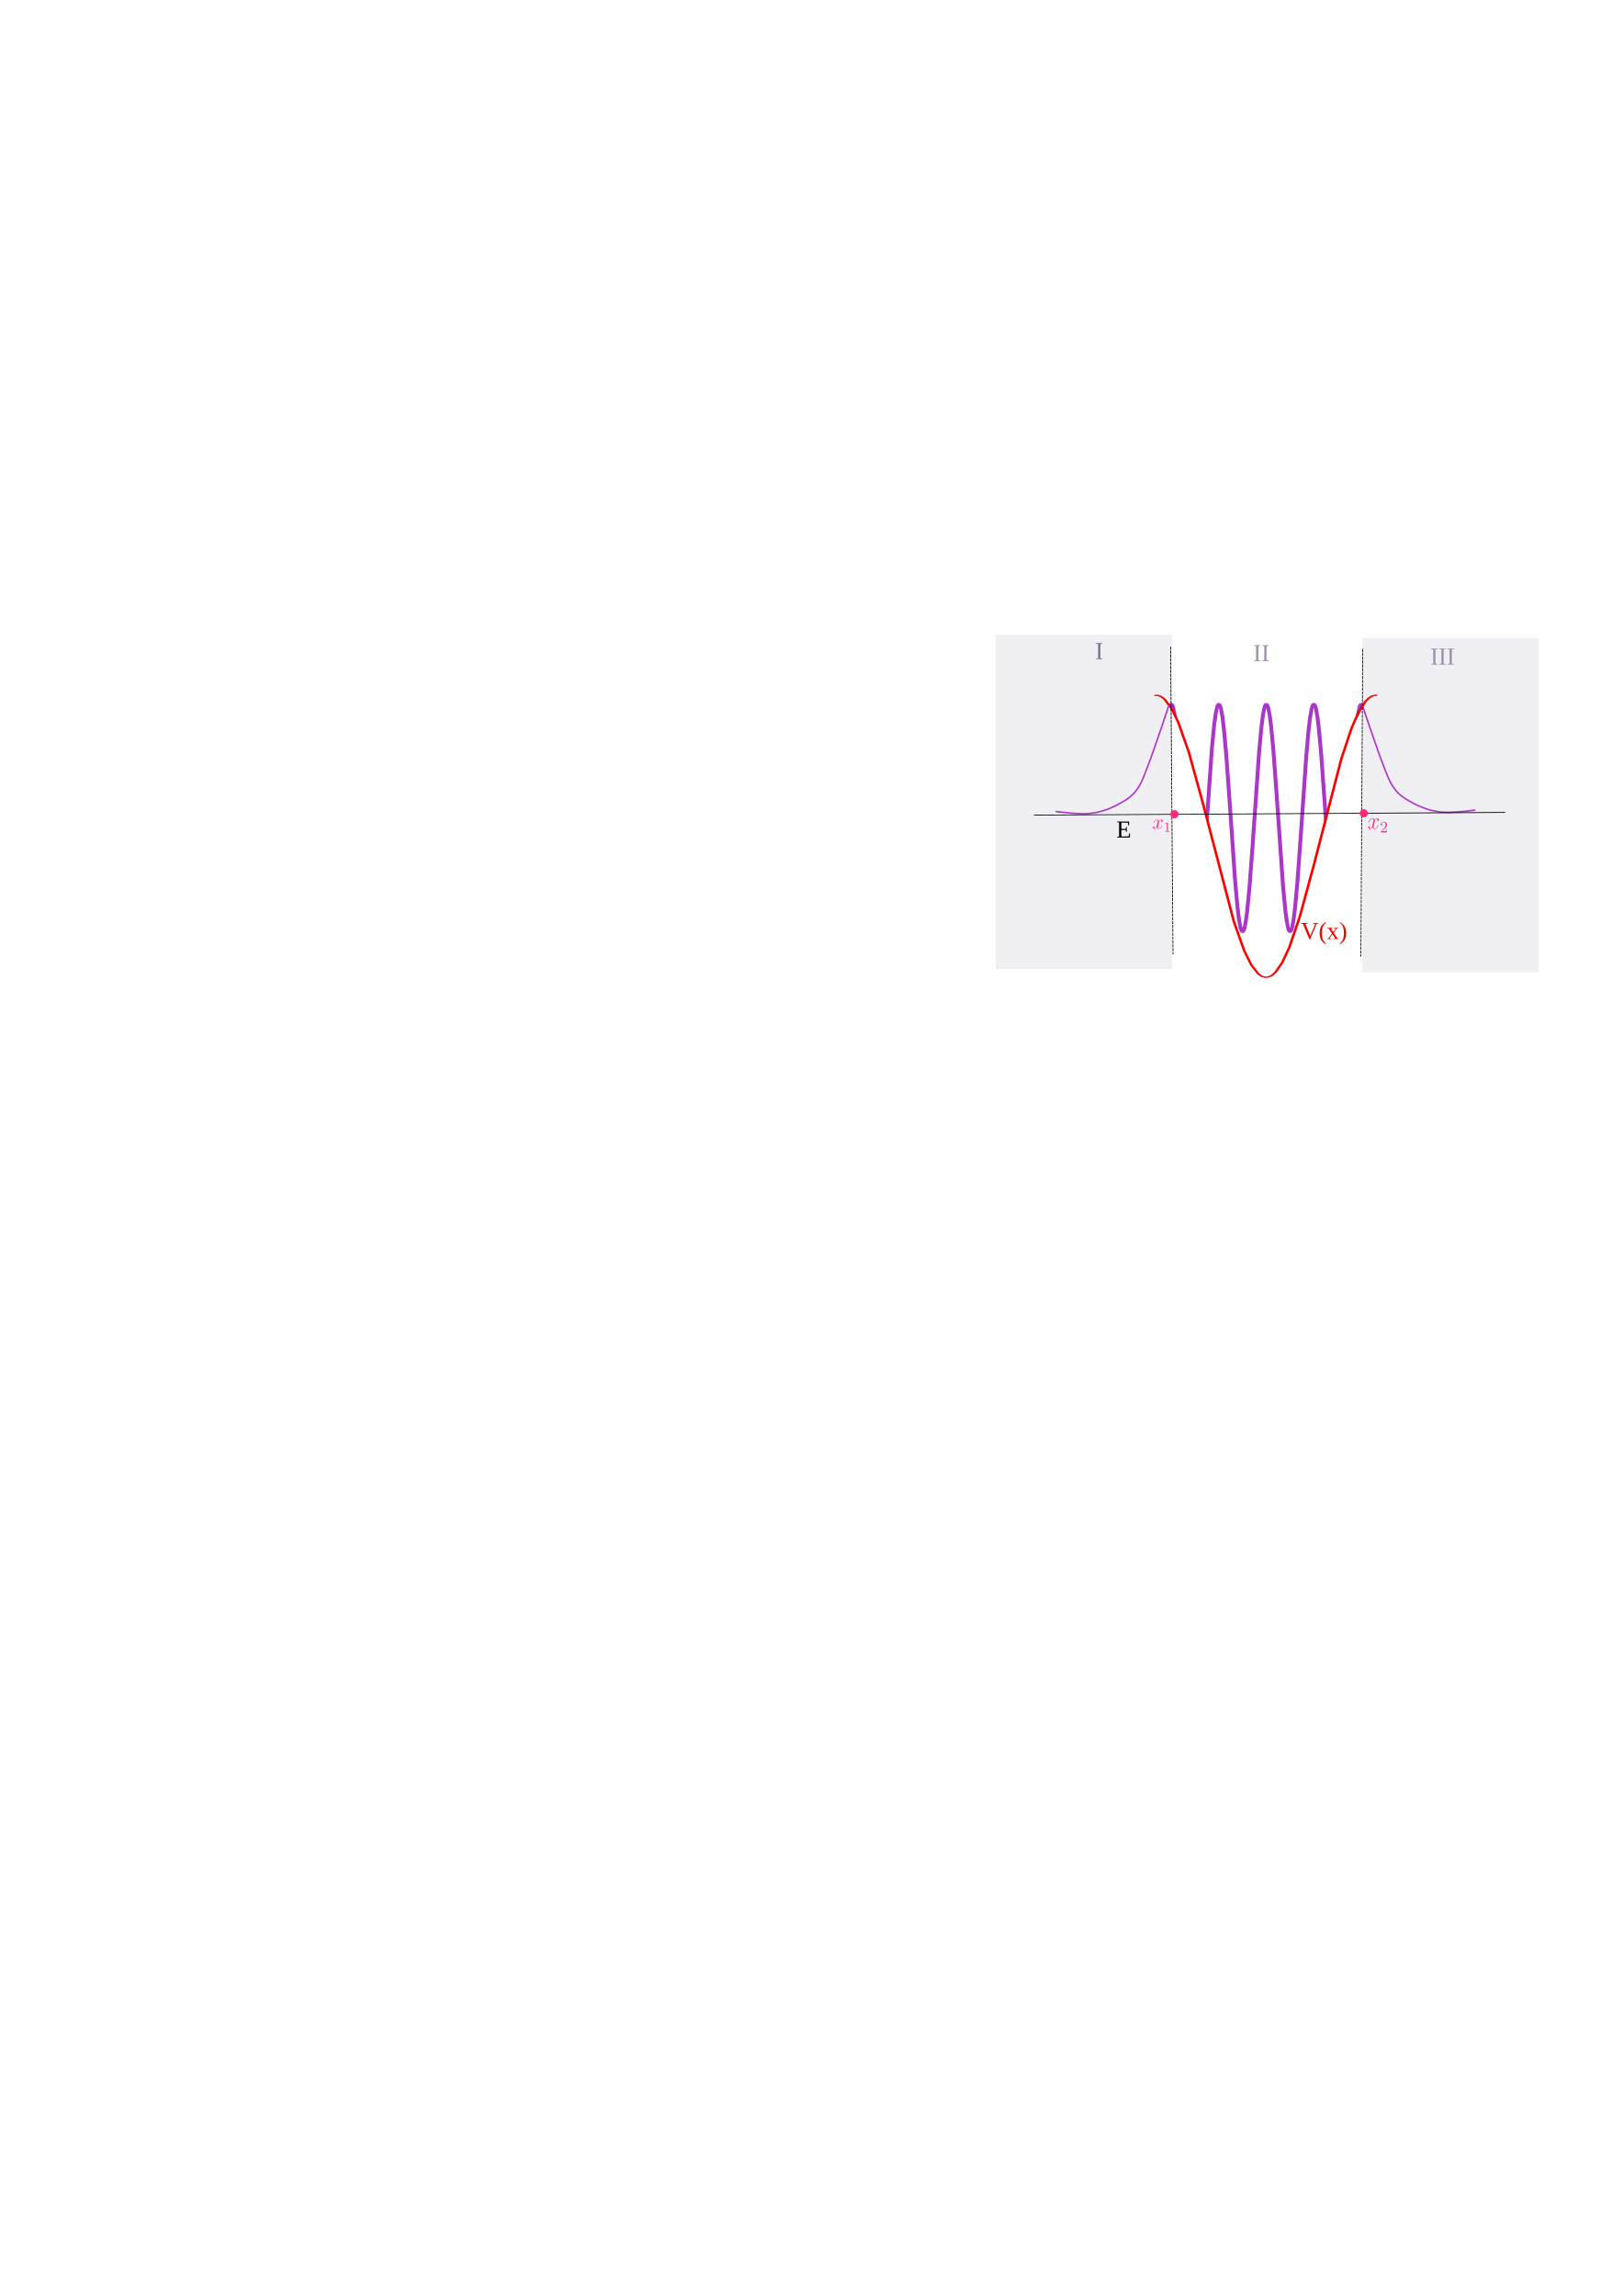
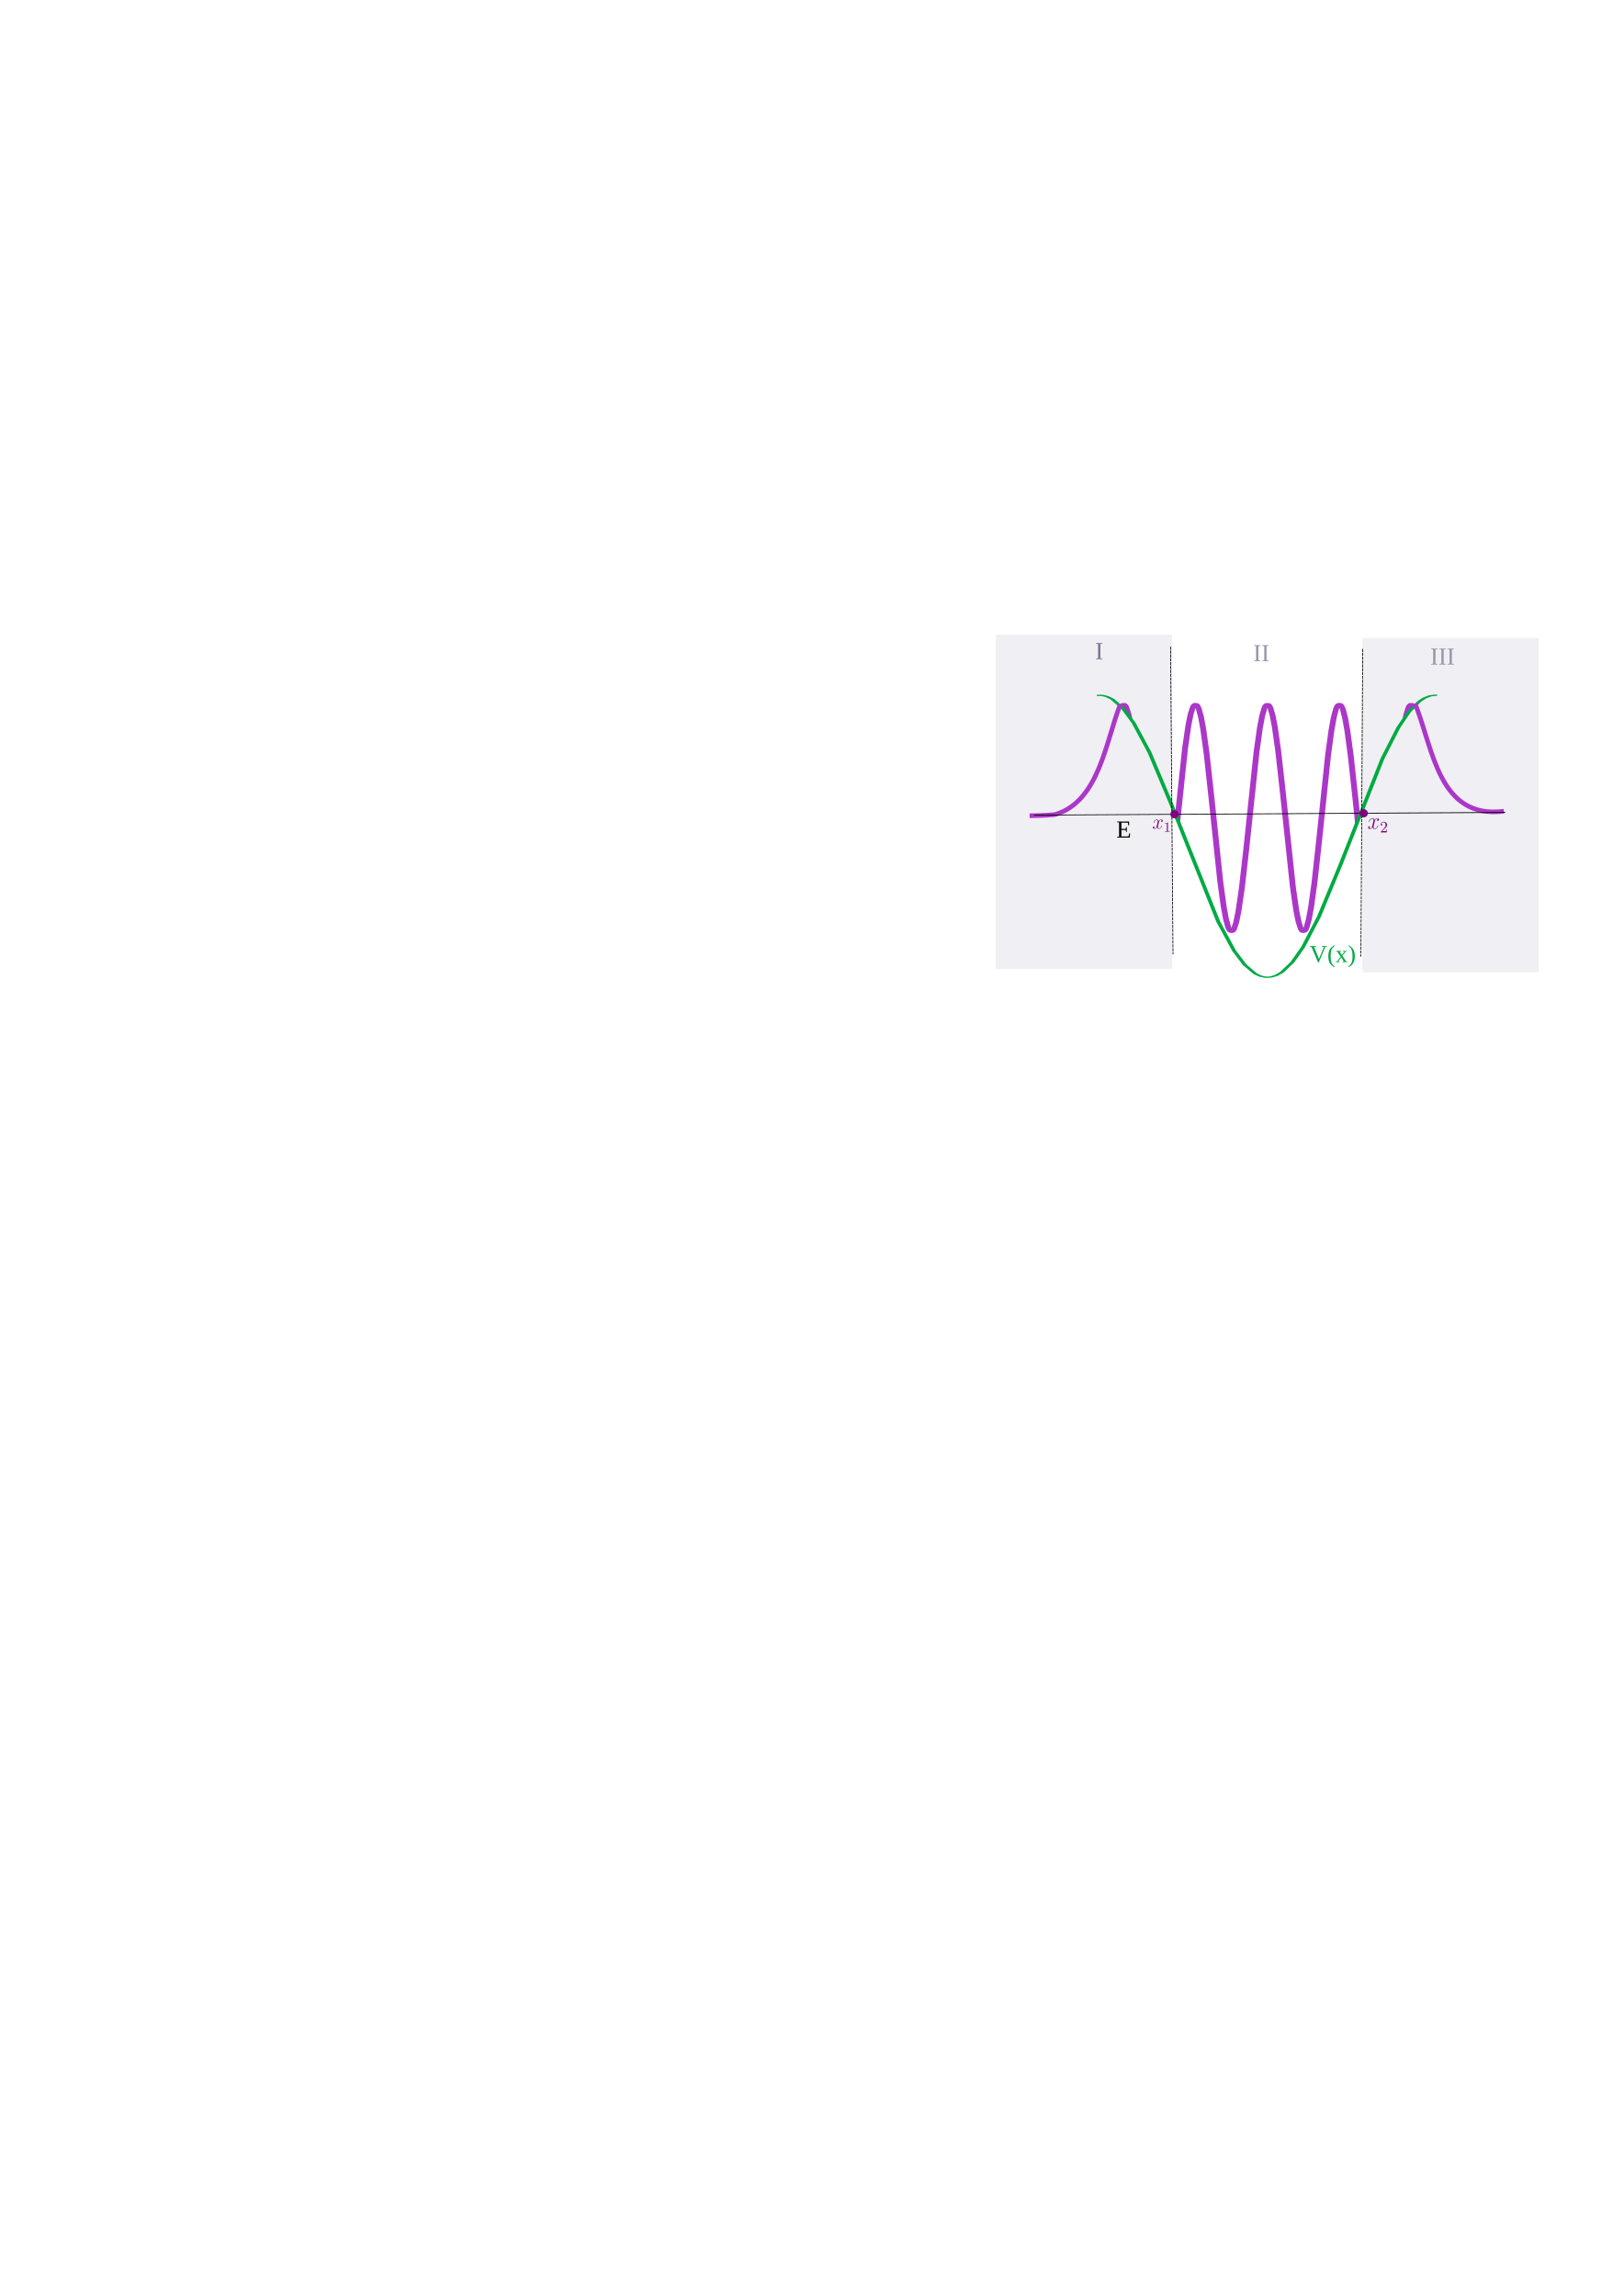
<svg xmlns="http://www.w3.org/2000/svg" width="210mm" height="297mm" viewBox="0 0 210 297" version="1.1" id="svg1">
  <defs id="defs1">
    <clipPath clipPathUnits="userSpaceOnUse" id="clipPath10">
      <rect style="fill:none;fill-opacity:1;stroke:none;stroke-width:0.282;stroke-dasharray:none" id="rect11" width="15.327" height="41.401" x="154.417" y="85.797" />
    </clipPath>
    <clipPath clipPathUnits="userSpaceOnUse" id="clipPath12">
      <rect style="fill:none;fill-opacity:1;stroke:none;stroke-width:0.282;stroke-dasharray:none" id="rect13" width="14.182" height="40.256" x="155.298" y="86.237" />
    </clipPath>
    <clipPath clipPathUnits="userSpaceOnUse" id="clipPath14">
      <rect style="fill:none;fill-opacity:1;stroke:none;stroke-width:0.234;stroke-dasharray:none" id="rect15" width="19.027" height="38.142" x="125.524" y="88.175" />
    </clipPath>
    <clipPath clipPathUnits="userSpaceOnUse" id="clipPath19">
      <path style="fill:none;fill-opacity:1;stroke:none;stroke-width:0.228;stroke-dasharray:none" d="m 124.113,87.144 1.658,2.1 0.758,2.722 1.8,9.644 1.705,9.955 1.848,12.366 1.09,4.511 1.137,3.344 0.663,0.933 0.663,-0.233 1.042,-1.322 2.132,-9.177 4.974,-29.787 1.421,-4.122 0.947,-1.011 z" id="path19" />
    </clipPath>
  </defs>
  <g id="layer1">
    <rect style="opacity:0.15;fill:#9d93ac;fill-opacity:1;stroke:none;stroke-width:0.1;stroke-dasharray:none;stroke-dashoffset:0;stroke-opacity:1" id="rect87-5" width="22.815" height="43.251" x="176.196" y="82.522" />
    <rect style="opacity:0.15;fill:#9d93ac;fill-opacity:1;stroke:none;stroke-width:0.1;stroke-dasharray:none;stroke-dashoffset:0;stroke-opacity:1" id="rect87" width="22.815" height="43.251" x="128.783" y="82.097" />
-     <path id="path38-4" d="m 125.354,91.476 0.147,-1.654 0.147,-0.983 0.074,-0.227 0.074,-0.047 0.074,0.134 0.074,0.313 0.147,1.148 0.147,1.806 0.221,3.781 0.295,6.499 0.663,15.587 0.221,3.866 0.147,1.875 0.147,1.224 0.074,0.352 0.074,0.173 0.074,-0.007 0.074,-0.187 0.074,-0.366 0.147,-1.25 0.147,-1.899 0.221,-3.895 0.295,-6.591 0.663,-15.493 0.221,-3.75 0.147,-1.782 0.147,-1.122 0.074,-0.299 0.074,-0.12 0.074,0.061 0.074,0.241 0.074,0.418 0.147,1.351 0.147,1.99 0.221,4.006 0.295,6.677 0.589,13.927 0.221,4.016 0.147,1.998 0.147,1.36 0.074,0.423 0.074,0.246 0.074,0.066 0.074,-0.115 0.074,-0.294 0.147,-1.113 0.147,-1.773 0.221,-3.74 0.295,-6.466 0.663,-15.617 0.221,-3.905 0.147,-1.907 0.147,-1.259 0.074,-0.37 0.074,-0.192 0.074,-0.012 0.074,0.168 0.074,0.347 0.147,1.215 0.147,1.866 0.221,3.855 0.295,6.56 0.663,15.527 0.221,3.791 0.147,1.814 0.147,1.158 0.074,0.317 0.074,0.138 0.074,-0.042 0.074,-0.222 0.074,-0.4 0.147,-1.316 0.147,-1.958 0.221,-3.967 0.295,-6.648 0.589,-13.955 0.221,-4.054 0.147,-2.029 0.147,-1.395 0.074,-0.441 0.074,-0.264 0.074,-0.085 0.074,0.096 0.074,0.275 0.074,0.452 0.147,1.415 0.147,2.048 0.221,4.076 0.295,6.73 0.589,13.871 0.221,3.944 0.147,1.939 0.147,1.295 0.074,0.389 0.074,0.211 0.074,0.031 0.074,-0.15 0.074,-0.328 0.147,-1.179 0.147,-1.834 0.221,-3.815 0.295,-6.527 0.663,-15.56 0.221,-3.831 0.147,-1.847 0.147,-1.194 0.074,-0.336 0.074,-0.157 0.074,0.023 0.074,0.203 0.074,0.381 0.147,1.28 0.147,1.926 0.221,3.928 0.295,6.617 0.589,13.981 0.221,4.091 0.147,2.06 0.147,1.429 0.074,0.46 0.074,0.283 0.074,0.103 0.074,-0.077 0.074,-0.257 0.074,-0.434 0.147,-1.38 0.147,-2.016 0.221,-4.038 0.295,-6.702 0.589,-13.902 0.221,-3.983 0.147,-1.971 0.147,-1.33 0.074,-0.407 0.074,-0.23 0.074,-0.05 0.074,0.131 0.074,0.31 0.147,1.143 0.147,1.801 0.221,3.775 0.295,6.495 0.663,15.591 0.221,3.871 0.147,1.879 0.147,1.229 0.074,0.355 0.074,0.176 0.074,-0.004 0.074,-0.184 0.074,-0.363 0.147,-1.245 0.147,-1.894 0.221,-3.889 0.295,-6.587 0.663,-15.498 0.221,-3.756 0.147,-1.786 0.147,-1.127 0.074,-0.302 0.074,-0.122 0.074,0.058 0.074,0.238 0.074,0.415 0.147,1.346 0.147,1.985 0.221,4 0.295,6.673 0.589,13.931 0.221,4.021 0.147,2.002 0.147,1.365 0.074,0.426 0.074,0.248 0.074,0.069 0.074,-0.112 0.074,-0.291 0.147,-1.107 0.147,-1.768 0.221,-3.734 0.295,-6.461 0.663,-15.621 0.221,-3.911 0.147,-1.912 0.147,-1.265 0.074,-0.373 0.074,-0.195 0.074,-0.015 0.074,0.166 0.074,0.344 0.147,1.209 0.147,1.862 0.221,3.849 0.295,6.555 0.663,15.532 0.221,3.797 0.147,1.819 0.147,1.163 0.074,0.32 0.074,0.141 0.074,-0.039 0.074,-0.219 0.074,-0.397 0.147,-1.31 0.147,-1.953 0.221,-3.962 0.295,-6.643 0.589,-13.959 0.221,-4.059 0.147,-2.034 0.147,-1.4 0.074,-0.444 0.074,-0.267 0.074,-0.087 0.074,0.093 0.074,0.273 0.074,0.449 0.147,1.41 0.147,2.043 0.221,4.07 0.295,6.726 0.589,13.875 0.221,3.95 0.147,1.944 0.147,1.3 0.074,0.392 0.074,0.214 0.074,0.034 0.074,-0.147 0.074,-0.326 0.147,-1.174 0.147,-1.829 0.221,-3.809 0.295,-6.523 0.663,-15.565 0.221,-3.837 0.147,-1.852 0.147,-1.199 0.074,-0.339 0.074,-0.16 0.074,0.02 0.074,0.2 0.074,0.379 0.147,1.275 0.147,1.921 0.221,3.923 0.295,6.613 0.589,13.985 0.221,4.097 0.147,2.065 0.147,1.435 0.074,0.462 0.074,0.286 0.074,0.106 0.074,-0.074 0.074,-0.254 0.074,-0.431 0.147,-1.375 0.147,-2.012 0.221,-4.033 0.295,-6.697 0.589,-13.906 0.221,-3.989 0.147,-1.975 0.147,-1.335 0.074,-0.41 0.074,-0.232 0.074,-0.052 0.074,0.128 0.074,0.307 0.147,1.138 0.147,1.796 0.221,3.769 0.295,6.49 0.663,15.596 0.221,3.877 0.147,1.884 0.147,1.234 0.074,0.357 0.074,0.179 0.074,-0.002 0.074,-0.182 0.074,-0.36 0.147,-1.24 0.147,-1.889 0.221,-3.883 0.295,-6.582 0.663,-15.503 0.221,-3.762 0.147,-1.791 0.147,-1.132 0.074,-0.304 0.074,-0.125 0.074,0.055 0.074,0.235 0.074,0.413 0.147,1.34 0.147,1.98 0.221,3.995 0.295,6.668 0.589,13.935 0.221,4.027 0.147,2.007 0.147,1.37 0.074,0.428 0.074,0.251 0.074,0.071 0.074,-0.109 0.074,-0.289 0.147,-1.102 0.147,-1.763 0.221,-3.728 0.295,-6.456 0.663,-15.625 0.221,-3.917 0.147,-1.916 0.147,-1.27 0.074,-0.376 0.074,-0.198 0.074,-0.017 0.074,0.163 0.074,0.342 0.147,1.204 0.147,1.857 0.221,3.844 0.295,6.55 0.663,15.537 0.221,3.803 0.147,1.824 0.147,1.168 0.074,0.323 0.074,0.144 0.074,-0.036 0.074,-0.216 0.074,-0.394 0.147,-1.305 0.147,-1.949 0.221,-3.956 0.295,-6.639 0.589,-13.963 0.221,-4.065 0.147,-2.038 0.147,-1.405 0.074,-0.447 0.074,-0.27 0.074,-0.09 0.074,0.09 0.074,0.27 0.074,0.447 0.147,1.405 0.147,2.039 0.221,4.065 0.295,6.721 0.589,13.88 0.221,3.956 0.147,1.948 0.147,1.305 0.074,0.394 0.074,0.216 0.074,0.036 0.074,-0.144 0.074,-0.323 0.147,-1.169 0.147,-1.824 0.221,-3.803 0.295,-6.518 0.663,-15.569 0.221,-3.843 0.147,-1.857 0.147,-1.204 0.074,-0.341 0.074,-0.163 0.074,0.018 0.074,0.198 0.074,0.376 0.147,1.27 0.147,1.917 0.221,3.917 0.295,6.608 0.589,13.989 0.221,4.102 0.147,2.069 0.147,1.44 0.074,0.465 0.074,0.288 0.074,0.109 0.074,-0.071 0.074,-0.251 0.074,-0.428 0.147,-1.37 0.147,-2.007 0.221,-4.027 0.295,-6.693 0.589,-13.91 0.221,-3.994 0.147,-1.98 0.147,-1.34 0.074,-0.413 0.074,-0.235 0.074,-0.055 0.074,0.125 0.074,0.304 0.147,1.133 0.147,1.792 0.221,3.763 0.295,6.485 0.663,15.6 0.221,3.883 0.147,1.889 0.147,1.239 0.074,0.36 0.074,0.182 0.074,0.001 0.074,-0.179 0.074,-0.357 0.147,-1.235 0.147,-1.884 0.221,-3.878 0.074,-1.523 v 0" style="fill:none;stroke:#ab37c8;stroke-width:0.38;stroke-linecap:square;stroke-linejoin:round;stroke-miterlimit:10;stroke-dasharray:none;stroke-opacity:1" clip-path="url(#clipPath19)" transform="matrix(1.314815,0,0,0.8008861,-13.88351,20.15033)" />
-     <path id="path38" d="m 56.195,92.654 0.441,-1.641 0.441,-0.975 0.221,-0.225 0.221,-0.047 0.221,0.132 0.221,0.31 0.441,1.14 0.441,1.792 0.662,3.751 0.883,6.449 1.986,15.466 0.662,3.836 0.441,1.86 0.441,1.214 0.221,0.349 0.221,0.172 0.221,-0.007 0.221,-0.186 0.221,-0.363 0.441,-1.24 0.441,-1.884 0.662,-3.865 0.883,-6.54 1.986,-15.373 0.662,-3.721 0.441,-1.768 0.441,-1.113 0.221,-0.297 0.221,-0.119 0.221,0.06 0.221,0.239 0.221,0.415 0.441,1.34 0.441,1.974 0.662,3.975 0.883,6.625 1.765,13.819 0.662,3.985 0.441,1.982 0.441,1.349 0.221,0.42 0.221,0.244 0.221,0.065 0.221,-0.114 0.221,-0.292 0.441,-1.104 0.441,-1.759 0.662,-3.711 0.883,-6.416 1.986,-15.496 0.662,-3.875 0.441,-1.892 0.441,-1.25 0.221,-0.368 0.221,-0.191 0.221,-0.012 0.221,0.167 0.221,0.344 0.441,1.205 0.441,1.852 0.662,3.825 0.883,6.509 1.986,15.407 0.662,3.762 0.441,1.8 0.441,1.149 0.221,0.315 0.221,0.137 0.221,-0.042 0.221,-0.22 0.221,-0.397 0.441,-1.305 0.441,-1.943 0.662,-3.937 0.883,-6.596 1.765,-13.847 0.662,-4.022 0.441,-2.014 0.441,-1.384 0.221,-0.438 0.221,-0.262 0.221,-0.084 0.221,0.095 0.221,0.273 0.221,0.449 0.441,1.404 0.441,2.032 0.662,4.044 0.883,6.678 1.765,13.764 0.662,3.914 0.441,1.924 0.441,1.285 0.221,0.386 0.221,0.209 0.221,0.031 0.221,-0.148 0.221,-0.326 0.441,-1.17 0.441,-1.82 0.662,-3.786 0.883,-6.477 1.986,-15.44 0.662,-3.802 0.441,-1.833 0.441,-1.184 0.221,-0.333 0.221,-0.156 0.221,0.023 0.221,0.202 0.221,0.378 0.441,1.27 0.441,1.911 0.662,3.898 0.883,6.566 1.765,13.873 0.662,4.06 0.441,2.044 0.441,1.418 0.221,0.456 0.221,0.281 0.221,0.103 0.221,-0.076 0.221,-0.255 0.221,-0.43 0.441,-1.37 0.441,-2.001 0.662,-4.007 0.883,-6.65 1.765,-13.794 0.662,-3.952 0.441,-1.956 0.441,-1.32 0.221,-0.404 0.221,-0.228 0.221,-0.049 0.221,0.13 0.221,0.307 0.441,1.134 0.441,1.787 0.662,3.745 0.883,6.444 1.986,15.471 0.662,3.841 0.441,1.865 0.441,1.22 0.221,0.352 0.221,0.175 0.221,-0.004 0.221,-0.183 0.221,-0.36 0.441,-1.235 0.441,-1.879 0.662,-3.859 0.883,-6.536 1.986,-15.378 0.662,-3.727 0.441,-1.773 0.441,-1.119 0.221,-0.299 0.221,-0.121 0.221,0.058 0.221,0.236 0.221,0.412 0.441,1.335 0.441,1.97 0.662,3.969 0.883,6.621 1.765,13.823 0.662,3.99 0.441,1.987 0.441,1.354 0.221,0.422 0.221,0.246 0.221,0.068 0.221,-0.111 0.221,-0.289 0.441,-1.099 0.441,-1.755 0.662,-3.705 0.883,-6.411 1.986,-15.5 0.662,-3.881 0.441,-1.897 0.441,-1.255 0.221,-0.37 0.221,-0.193 0.221,-0.015 0.221,0.164 0.221,0.342 0.441,1.2 0.441,1.847 0.662,3.82 0.883,6.504 1.986,15.412 0.662,3.768 0.441,1.805 0.441,1.154 0.221,0.318 0.221,0.14 0.221,-0.039 0.221,-0.218 0.221,-0.394 0.441,-1.3 0.441,-1.938 0.662,-3.931 0.883,-6.592 1.765,-13.851 0.662,-4.028 0.441,-2.018 0.441,-1.389 0.221,-0.441 0.221,-0.265 0.221,-0.087 0.221,0.092 0.221,0.271 0.221,0.446 0.441,1.399 0.441,2.027 0.662,4.039 0.883,6.674 1.765,13.768 0.662,3.919 0.441,1.929 0.441,1.29 0.221,0.389 0.221,0.212 0.221,0.033 0.221,-0.146 0.221,-0.323 0.441,-1.165 0.441,-1.815 0.662,-3.78 0.883,-6.472 1.986,-15.444 0.662,-3.808 0.441,-1.837 0.441,-1.189 0.221,-0.336 0.221,-0.159 0.221,0.02 0.221,0.199 0.221,0.376 0.441,1.265 0.441,1.906 0.662,3.892 0.883,6.562 1.765,13.877 0.662,4.065 0.441,2.049 0.441,1.423 0.221,0.459 0.221,0.283 0.221,0.105 0.221,-0.074 0.221,-0.252 0.221,-0.428 0.441,-1.365 0.441,-1.996 0.662,-4.002 0.883,-6.646 1.765,-13.799 0.662,-3.958 0.441,-1.96 0.441,-1.325 0.221,-0.407 0.221,-0.231 0.221,-0.052 0.221,0.127 0.221,0.305 0.441,1.129 0.441,1.782 0.662,3.739 0.883,6.44 1.986,15.475 0.662,3.847 0.441,1.87 0.441,1.225 0.221,0.355 0.221,0.177 0.221,-0.002 0.221,-0.18 0.221,-0.357 0.441,-1.23 0.441,-1.875 0.662,-3.853 0.883,-6.531 1.986,-15.383 0.662,-3.733 0.441,-1.777 0.441,-1.124 0.221,-0.302 0.221,-0.124 0.221,0.055 0.221,0.233 0.221,0.41 0.441,1.33 0.441,1.965 0.662,3.964 0.883,6.617 1.765,13.827 0.662,3.996 0.441,1.991 0.441,1.359 0.221,0.425 0.221,0.249 0.221,0.071 0.221,-0.108 0.221,-0.286 0.441,-1.094 0.441,-1.75 0.662,-3.699 0.883,-6.406 1.986,-15.504 0.662,-3.886 0.441,-1.902 0.441,-1.26 0.221,-0.373 0.221,-0.196 0.221,-0.017 0.221,0.162 0.221,0.339 0.441,1.195 0.441,1.842 0.662,3.814 0.883,6.5 1.986,15.417 0.662,3.774 0.441,1.81 0.441,1.159 0.221,0.32 0.221,0.143 0.221,-0.036 0.221,-0.215 0.221,-0.391 0.441,-1.295 0.441,-1.934 0.662,-3.925 0.883,-6.587 1.765,-13.855 0.662,-4.033 0.441,-2.023 0.441,-1.394 0.221,-0.443 0.221,-0.268 0.221,-0.089 0.221,0.09 0.221,0.268 0.221,0.443 0.441,1.394 0.441,2.023 0.662,4.034 0.883,6.67 1.765,13.773 0.662,3.925 0.441,1.933 0.441,1.295 0.221,0.391 0.221,0.215 0.221,0.036 0.221,-0.143 0.221,-0.321 0.441,-1.16 0.441,-1.81 0.662,-3.774 0.883,-6.468 1.986,-15.449 0.662,-3.813 0.441,-1.842 0.441,-1.195 0.221,-0.339 0.221,-0.161 0.221,0.017 0.221,0.196 0.221,0.373 0.441,1.26 0.441,1.902 0.662,3.887 0.883,6.557 1.765,13.881 0.662,4.07 0.441,2.053 0.441,1.428 0.221,0.461 0.221,0.286 0.221,0.108 0.221,-0.071 0.221,-0.249 0.221,-0.425 0.441,-1.36 0.441,-1.992 0.662,-3.996 0.883,-6.641 1.765,-13.803 0.662,-3.963 0.441,-1.965 0.441,-1.33 0.221,-0.409 0.221,-0.233 0.221,-0.055 0.221,0.124 0.221,0.302 0.441,1.124 0.441,1.778 0.662,3.734 0.883,6.435 1.986,15.479 0.662,3.853 0.441,1.874 0.441,1.23 0.221,0.357 0.221,0.18 0.221,0.001 0.221,-0.178 0.221,-0.355 0.441,-1.225 0.441,-1.87 0.662,-3.848 0.221,-1.512 v 0" style="fill:none;stroke:#ff0000;stroke-width:0.164;stroke-linecap:square;stroke-linejoin:round;stroke-miterlimit:10;stroke-dasharray:none;stroke-opacity:1" clip-path="url(#clipPath12)" transform="matrix(2.031056,0,0,1,-166.1104,0.1761743)" />
+     <path id="path38-4" d="m 125.354,91.476 0.147,-1.654 0.147,-0.983 0.074,-0.227 0.074,-0.047 0.074,0.134 0.074,0.313 0.147,1.148 0.147,1.806 0.221,3.781 0.295,6.499 0.663,15.587 0.221,3.866 0.147,1.875 0.147,1.224 0.074,0.352 0.074,0.173 0.074,-0.007 0.074,-0.187 0.074,-0.366 0.147,-1.25 0.147,-1.899 0.221,-3.895 0.295,-6.591 0.663,-15.493 0.221,-3.75 0.147,-1.782 0.147,-1.122 0.074,-0.299 0.074,-0.12 0.074,0.061 0.074,0.241 0.074,0.418 0.147,1.351 0.147,1.99 0.221,4.006 0.295,6.677 0.589,13.927 0.221,4.016 0.147,1.998 0.147,1.36 0.074,0.423 0.074,0.246 0.074,0.066 0.074,-0.115 0.074,-0.294 0.147,-1.113 0.147,-1.773 0.221,-3.74 0.295,-6.466 0.663,-15.617 0.221,-3.905 0.147,-1.907 0.147,-1.259 0.074,-0.37 0.074,-0.192 0.074,-0.012 0.074,0.168 0.074,0.347 0.147,1.215 0.147,1.866 0.221,3.855 0.295,6.56 0.663,15.527 0.221,3.791 0.147,1.814 0.147,1.158 0.074,0.317 0.074,0.138 0.074,-0.042 0.074,-0.222 0.074,-0.4 0.147,-1.316 0.147,-1.958 0.221,-3.967 0.295,-6.648 0.589,-13.955 0.221,-4.054 0.147,-2.029 0.147,-1.395 0.074,-0.441 0.074,-0.264 0.074,-0.085 0.074,0.096 0.074,0.275 0.074,0.452 0.147,1.415 0.147,2.048 0.221,4.076 0.295,6.73 0.589,13.871 0.221,3.944 0.147,1.939 0.147,1.295 0.074,0.389 0.074,0.211 0.074,0.031 0.074,-0.15 0.074,-0.328 0.147,-1.179 0.147,-1.834 0.221,-3.815 0.295,-6.527 0.663,-15.56 0.221,-3.831 0.147,-1.847 0.147,-1.194 0.074,-0.336 0.074,-0.157 0.074,0.023 0.074,0.203 0.074,0.381 0.147,1.28 0.147,1.926 0.221,3.928 0.295,6.617 0.589,13.981 0.221,4.091 0.147,2.06 0.147,1.429 0.074,0.46 0.074,0.283 0.074,0.103 0.074,-0.077 0.074,-0.257 0.074,-0.434 0.147,-1.38 0.147,-2.016 0.221,-4.038 0.295,-6.702 0.589,-13.902 0.221,-3.983 0.147,-1.971 0.147,-1.33 0.074,-0.407 0.074,-0.23 0.074,-0.05 0.074,0.131 0.074,0.31 0.147,1.143 0.147,1.801 0.221,3.775 0.295,6.495 0.663,15.591 0.221,3.871 0.147,1.879 0.147,1.229 0.074,0.355 0.074,0.176 0.074,-0.004 0.074,-0.184 0.074,-0.363 0.147,-1.245 0.147,-1.894 0.221,-3.889 0.295,-6.587 0.663,-15.498 0.221,-3.756 0.147,-1.786 0.147,-1.127 0.074,-0.302 0.074,-0.122 0.074,0.058 0.074,0.238 0.074,0.415 0.147,1.346 0.147,1.985 0.221,4 0.295,6.673 0.589,13.931 0.221,4.021 0.147,2.002 0.147,1.365 0.074,0.426 0.074,0.248 0.074,0.069 0.074,-0.112 0.074,-0.291 0.147,-1.107 0.147,-1.768 0.221,-3.734 0.295,-6.461 0.663,-15.621 0.221,-3.911 0.147,-1.912 0.147,-1.265 0.074,-0.373 0.074,-0.195 0.074,-0.015 0.074,0.166 0.074,0.344 0.147,1.209 0.147,1.862 0.221,3.849 0.295,6.555 0.663,15.532 0.221,3.797 0.147,1.819 0.147,1.163 0.074,0.32 0.074,0.141 0.074,-0.039 0.074,-0.219 0.074,-0.397 0.147,-1.31 0.147,-1.953 0.221,-3.962 0.295,-6.643 0.589,-13.959 0.221,-4.059 0.147,-2.034 0.147,-1.4 0.074,-0.444 0.074,-0.267 0.074,-0.087 0.074,0.093 0.074,0.273 0.074,0.449 0.147,1.41 0.147,2.043 0.221,4.07 0.295,6.726 0.589,13.875 0.221,3.95 0.147,1.944 0.147,1.3 0.074,0.392 0.074,0.214 0.074,0.034 0.074,-0.147 0.074,-0.326 0.147,-1.174 0.147,-1.829 0.221,-3.809 0.295,-6.523 0.663,-15.565 0.221,-3.837 0.147,-1.852 0.147,-1.199 0.074,-0.339 0.074,-0.16 0.074,0.02 0.074,0.2 0.074,0.379 0.147,1.275 0.147,1.921 0.221,3.923 0.295,6.613 0.589,13.985 0.221,4.097 0.147,2.065 0.147,1.435 0.074,0.462 0.074,0.286 0.074,0.106 0.074,-0.074 0.074,-0.254 0.074,-0.431 0.147,-1.375 0.147,-2.012 0.221,-4.033 0.295,-6.697 0.589,-13.906 0.221,-3.989 0.147,-1.975 0.147,-1.335 0.074,-0.41 0.074,-0.232 0.074,-0.052 0.074,0.128 0.074,0.307 0.147,1.138 0.147,1.796 0.221,3.769 0.295,6.49 0.663,15.596 0.221,3.877 0.147,1.884 0.147,1.234 0.074,0.357 0.074,0.179 0.074,-0.002 0.074,-0.182 0.074,-0.36 0.147,-1.24 0.147,-1.889 0.221,-3.883 0.295,-6.582 0.663,-15.503 0.221,-3.762 0.147,-1.791 0.147,-1.132 0.074,-0.304 0.074,-0.125 0.074,0.055 0.074,0.235 0.074,0.413 0.147,1.34 0.147,1.98 0.221,3.995 0.295,6.668 0.589,13.935 0.221,4.027 0.147,2.007 0.147,1.37 0.074,0.428 0.074,0.251 0.074,0.071 0.074,-0.109 0.074,-0.289 0.147,-1.102 0.147,-1.763 0.221,-3.728 0.295,-6.456 0.663,-15.625 0.221,-3.917 0.147,-1.916 0.147,-1.27 0.074,-0.376 0.074,-0.198 0.074,-0.017 0.074,0.163 0.074,0.342 0.147,1.204 0.147,1.857 0.221,3.844 0.295,6.55 0.663,15.537 0.221,3.803 0.147,1.824 0.147,1.168 0.074,0.323 0.074,0.144 0.074,-0.036 0.074,-0.216 0.074,-0.394 0.147,-1.305 0.147,-1.949 0.221,-3.956 0.295,-6.639 0.589,-13.963 0.221,-4.065 0.147,-2.038 0.147,-1.405 0.074,-0.447 0.074,-0.27 0.074,-0.09 0.074,0.09 0.074,0.27 0.074,0.447 0.147,1.405 0.147,2.039 0.221,4.065 0.295,6.721 0.589,13.88 0.221,3.956 0.147,1.948 0.147,1.305 0.074,0.394 0.074,0.216 0.074,0.036 0.074,-0.144 0.074,-0.323 0.147,-1.169 0.147,-1.824 0.221,-3.803 0.295,-6.518 0.663,-15.569 0.221,-3.843 0.147,-1.857 0.147,-1.204 0.074,-0.341 0.074,-0.163 0.074,0.018 0.074,0.198 0.074,0.376 0.147,1.27 0.147,1.917 0.221,3.917 0.295,6.608 0.589,13.989 0.221,4.102 0.147,2.069 0.147,1.44 0.074,0.465 0.074,0.288 0.074,0.109 0.074,-0.071 0.074,-0.251 0.074,-0.428 0.147,-1.37 0.147,-2.007 0.221,-4.027 0.295,-6.693 0.589,-13.91 0.221,-3.994 0.147,-1.98 0.147,-1.34 0.074,-0.413 0.074,-0.235 0.074,-0.055 0.074,0.125 0.074,0.304 0.147,1.133 0.147,1.792 0.221,3.763 0.295,6.485 0.663,15.6 0.221,3.883 0.147,1.889 0.147,1.239 0.074,0.36 0.074,0.182 0.074,0.001 0.074,-0.179 0.074,-0.357 0.147,-1.235 0.147,-1.884 0.221,-3.878 0.074,-1.523 v 0" style="fill:none;stroke:#ab37c8;stroke-width:0.38;stroke-linecap:square;stroke-linejoin:round;stroke-miterlimit:10;stroke-dasharray:none;stroke-opacity:1" clip-path="url(#clipPath19)" transform="matrix(1.991457,0,0,0.8008861,-105.1663,20.15033)" />
+     <path id="path38" d="m 56.195,92.654 0.441,-1.641 0.441,-0.975 0.221,-0.225 0.221,-0.047 0.221,0.132 0.221,0.31 0.441,1.14 0.441,1.792 0.662,3.751 0.883,6.449 1.986,15.466 0.662,3.836 0.441,1.86 0.441,1.214 0.221,0.349 0.221,0.172 0.221,-0.007 0.221,-0.186 0.221,-0.363 0.441,-1.24 0.441,-1.884 0.662,-3.865 0.883,-6.54 1.986,-15.373 0.662,-3.721 0.441,-1.768 0.441,-1.113 0.221,-0.297 0.221,-0.119 0.221,0.06 0.221,0.239 0.221,0.415 0.441,1.34 0.441,1.974 0.662,3.975 0.883,6.625 1.765,13.819 0.662,3.985 0.441,1.982 0.441,1.349 0.221,0.42 0.221,0.244 0.221,0.065 0.221,-0.114 0.221,-0.292 0.441,-1.104 0.441,-1.759 0.662,-3.711 0.883,-6.416 1.986,-15.496 0.662,-3.875 0.441,-1.892 0.441,-1.25 0.221,-0.368 0.221,-0.191 0.221,-0.012 0.221,0.167 0.221,0.344 0.441,1.205 0.441,1.852 0.662,3.825 0.883,6.509 1.986,15.407 0.662,3.762 0.441,1.8 0.441,1.149 0.221,0.315 0.221,0.137 0.221,-0.042 0.221,-0.22 0.221,-0.397 0.441,-1.305 0.441,-1.943 0.662,-3.937 0.883,-6.596 1.765,-13.847 0.662,-4.022 0.441,-2.014 0.441,-1.384 0.221,-0.438 0.221,-0.262 0.221,-0.084 0.221,0.095 0.221,0.273 0.221,0.449 0.441,1.404 0.441,2.032 0.662,4.044 0.883,6.678 1.765,13.764 0.662,3.914 0.441,1.924 0.441,1.285 0.221,0.386 0.221,0.209 0.221,0.031 0.221,-0.148 0.221,-0.326 0.441,-1.17 0.441,-1.82 0.662,-3.786 0.883,-6.477 1.986,-15.44 0.662,-3.802 0.441,-1.833 0.441,-1.184 0.221,-0.333 0.221,-0.156 0.221,0.023 0.221,0.202 0.221,0.378 0.441,1.27 0.441,1.911 0.662,3.898 0.883,6.566 1.765,13.873 0.662,4.06 0.441,2.044 0.441,1.418 0.221,0.456 0.221,0.281 0.221,0.103 0.221,-0.076 0.221,-0.255 0.221,-0.43 0.441,-1.37 0.441,-2.001 0.662,-4.007 0.883,-6.65 1.765,-13.794 0.662,-3.952 0.441,-1.956 0.441,-1.32 0.221,-0.404 0.221,-0.228 0.221,-0.049 0.221,0.13 0.221,0.307 0.441,1.134 0.441,1.787 0.662,3.745 0.883,6.444 1.986,15.471 0.662,3.841 0.441,1.865 0.441,1.22 0.221,0.352 0.221,0.175 0.221,-0.004 0.221,-0.183 0.221,-0.36 0.441,-1.235 0.441,-1.879 0.662,-3.859 0.883,-6.536 1.986,-15.378 0.662,-3.727 0.441,-1.773 0.441,-1.119 0.221,-0.299 0.221,-0.121 0.221,0.058 0.221,0.236 0.221,0.412 0.441,1.335 0.441,1.97 0.662,3.969 0.883,6.621 1.765,13.823 0.662,3.99 0.441,1.987 0.441,1.354 0.221,0.422 0.221,0.246 0.221,0.068 0.221,-0.111 0.221,-0.289 0.441,-1.099 0.441,-1.755 0.662,-3.705 0.883,-6.411 1.986,-15.5 0.662,-3.881 0.441,-1.897 0.441,-1.255 0.221,-0.37 0.221,-0.193 0.221,-0.015 0.221,0.164 0.221,0.342 0.441,1.2 0.441,1.847 0.662,3.82 0.883,6.504 1.986,15.412 0.662,3.768 0.441,1.805 0.441,1.154 0.221,0.318 0.221,0.14 0.221,-0.039 0.221,-0.218 0.221,-0.394 0.441,-1.3 0.441,-1.938 0.662,-3.931 0.883,-6.592 1.765,-13.851 0.662,-4.028 0.441,-2.018 0.441,-1.389 0.221,-0.441 0.221,-0.265 0.221,-0.087 0.221,0.092 0.221,0.271 0.221,0.446 0.441,1.399 0.441,2.027 0.662,4.039 0.883,6.674 1.765,13.768 0.662,3.919 0.441,1.929 0.441,1.29 0.221,0.389 0.221,0.212 0.221,0.033 0.221,-0.146 0.221,-0.323 0.441,-1.165 0.441,-1.815 0.662,-3.78 0.883,-6.472 1.986,-15.444 0.662,-3.808 0.441,-1.837 0.441,-1.189 0.221,-0.336 0.221,-0.159 0.221,0.02 0.221,0.199 0.221,0.376 0.441,1.265 0.441,1.906 0.662,3.892 0.883,6.562 1.765,13.877 0.662,4.065 0.441,2.049 0.441,1.423 0.221,0.459 0.221,0.283 0.221,0.105 0.221,-0.074 0.221,-0.252 0.221,-0.428 0.441,-1.365 0.441,-1.996 0.662,-4.002 0.883,-6.646 1.765,-13.799 0.662,-3.958 0.441,-1.96 0.441,-1.325 0.221,-0.407 0.221,-0.231 0.221,-0.052 0.221,0.127 0.221,0.305 0.441,1.129 0.441,1.782 0.662,3.739 0.883,6.44 1.986,15.475 0.662,3.847 0.441,1.87 0.441,1.225 0.221,0.355 0.221,0.177 0.221,-0.002 0.221,-0.18 0.221,-0.357 0.441,-1.23 0.441,-1.875 0.662,-3.853 0.883,-6.531 1.986,-15.383 0.662,-3.733 0.441,-1.777 0.441,-1.124 0.221,-0.302 0.221,-0.124 0.221,0.055 0.221,0.233 0.221,0.41 0.441,1.33 0.441,1.965 0.662,3.964 0.883,6.617 1.765,13.827 0.662,3.996 0.441,1.991 0.441,1.359 0.221,0.425 0.221,0.249 0.221,0.071 0.221,-0.108 0.221,-0.286 0.441,-1.094 0.441,-1.75 0.662,-3.699 0.883,-6.406 1.986,-15.504 0.662,-3.886 0.441,-1.902 0.441,-1.26 0.221,-0.373 0.221,-0.196 0.221,-0.017 0.221,0.162 0.221,0.339 0.441,1.195 0.441,1.842 0.662,3.814 0.883,6.5 1.986,15.417 0.662,3.774 0.441,1.81 0.441,1.159 0.221,0.32 0.221,0.143 0.221,-0.036 0.221,-0.215 0.221,-0.391 0.441,-1.295 0.441,-1.934 0.662,-3.925 0.883,-6.587 1.765,-13.855 0.662,-4.033 0.441,-2.023 0.441,-1.394 0.221,-0.443 0.221,-0.268 0.221,-0.089 0.221,0.09 0.221,0.268 0.221,0.443 0.441,1.394 0.441,2.023 0.662,4.034 0.883,6.67 1.765,13.773 0.662,3.925 0.441,1.933 0.441,1.295 0.221,0.391 0.221,0.215 0.221,0.036 0.221,-0.143 0.221,-0.321 0.441,-1.16 0.441,-1.81 0.662,-3.774 0.883,-6.468 1.986,-15.449 0.662,-3.813 0.441,-1.842 0.441,-1.195 0.221,-0.339 0.221,-0.161 0.221,0.017 0.221,0.196 0.221,0.373 0.441,1.26 0.441,1.902 0.662,3.887 0.883,6.557 1.765,13.881 0.662,4.07 0.441,2.053 0.441,1.428 0.221,0.461 0.221,0.286 0.221,0.108 0.221,-0.071 0.221,-0.249 0.221,-0.425 0.441,-1.36 0.441,-1.992 0.662,-3.996 0.883,-6.641 1.765,-13.803 0.662,-3.963 0.441,-1.965 0.441,-1.33 0.221,-0.409 0.221,-0.233 0.221,-0.055 0.221,0.124 0.221,0.302 0.441,1.124 0.441,1.778 0.662,3.734 0.883,6.435 1.986,15.479 0.662,3.853 0.441,1.874 0.441,1.23 0.221,0.357 0.221,0.18 0.221,0.001 0.221,-0.178 0.221,-0.355 0.441,-1.225 0.441,-1.87 0.662,-3.848 0.221,-1.512 v 0" style="fill:none;stroke:#00aa44;stroke-width:0.164;stroke-linecap:square;stroke-linejoin:round;stroke-miterlimit:10;stroke-dasharray:none;stroke-opacity:1" clip-path="url(#clipPath12)" transform="matrix(3.102696,0,0,1,-339.9771,0.1761743)" />
    <rect style="fill:none;fill-opacity:1;stroke:none;stroke-width:0.282;stroke-dasharray:none" id="rect9" width="14.711" height="41.841" x="155.033" y="86.325" />
    <path style="fill:#672178;fill-opacity:1;stroke:none;stroke-width:0.234;stroke-dasharray:none" d="m 149.302,89.818 15.572,34.258" id="path16" />
-     <path style="fill:#000000;fill-opacity:0;stroke:#ab37c8;stroke-width:0.198;stroke-dasharray:none;stroke-opacity:1" d="m 151.192,91.19 c 0,0 -1.774,5.396 -2.807,8.095 -0.673,1.759 -1.148,3.193 -2.869,4.249 -1.385,0.85 -2.811,1.52 -4.616,1.699 -1.447,0.144 -4.366,-0.268 -4.366,-0.268" id="path20" />
-     <path style="fill:#000000;fill-opacity:0;stroke:#ab37c8;stroke-width:0.198;stroke-dasharray:none;stroke-opacity:1" d="m 176.162,91.124 c 0,0 1.774,5.351 2.807,8.027 0.673,1.745 1.148,3.166 2.869,4.213 1.385,0.842 2.811,1.507 4.616,1.685 1.447,0.143 4.367,-0.266 4.367,-0.266" id="path20-6" />
+     <path style="fill:#000000;fill-opacity:0;stroke:#ab37c8;stroke-width:0.598;stroke-dasharray:none;stroke-opacity:1" d="m 144.869,91.19 c -1.848,4.657 -2.712,12.552 -8.451,14.182 -1.447,0.144 -3.255,0.148 -3.255,0.148" id="path20" />
+     <path style="fill:#000000;fill-opacity:0;stroke:#ab37c8;stroke-width:0.598;stroke-dasharray:none;stroke-opacity:1" d="m 183.014,91 c 2.377,5.95 3.043,15.004 11.498,13.937" id="path20-6" />
    <path style="fill:#170b28;fill-opacity:1;stroke:#000000;stroke-width:0.1;stroke-dasharray:0.4,0.1;stroke-opacity:1;stroke-dashoffset:0" d="m 151.398,83.651 0.311,39.801" id="path21" />
    <path style="fill:#170b28;fill-opacity:1;stroke:#000000;stroke-width:0.1;stroke-dasharray:0.4, 0.1;stroke-dashoffset:0;stroke-opacity:1" d="m 176.245,83.94 -0.234,39.802" id="path21-5" />
    <path style="fill:#170b28;fill-opacity:1;stroke:#000000;stroke-width:0.1;stroke-dasharray:none;stroke-dashoffset:0;stroke-opacity:1" d="m 133.716,105.44 60.956,-0.352" id="path22" />
    <text xml:space="preserve" style="font-size:3.175px;writing-mode:lr-tb;direction:ltr;opacity:0.973;fill:#7c6f91;fill-opacity:1;stroke:none;stroke-width:0.1;stroke-dasharray:none;stroke-dashoffset:0;stroke-opacity:1" x="141.644" y="85.268" id="text87">
      <tspan id="tspan87" style="fill:#7c6f91;stroke-width:0.1" x="141.644" y="85.268">I</tspan>
    </text>
    <text xml:space="preserve" style="font-size:3.175px;writing-mode:lr-tb;direction:ltr;opacity:1;fill:#9d93ac;fill-opacity:1;stroke:none;stroke-width:0.1;stroke-dasharray:none;stroke-dashoffset:0;stroke-opacity:1" x="162.08" y="85.533" id="text88">
      <tspan id="tspan88" style="stroke-width:0.1" x="162.08" y="85.533">II</tspan>
    </text>
    <text xml:space="preserve" style="font-size:3.175px;writing-mode:lr-tb;direction:ltr;opacity:1;fill:#9d93ac;fill-opacity:1;stroke:none;stroke-width:0.1;stroke-dasharray:none;stroke-dashoffset:0;stroke-opacity:1" x="184.983" y="85.973" id="text89">
      <tspan id="tspan89" style="stroke-width:0.1" x="184.983" y="85.973">III</tspan>
    </text>
-     <text xml:space="preserve" style="font-size:3.175px;writing-mode:lr-tb;direction:ltr;opacity:1;fill:#7c6f91;fill-opacity:1;stroke:none;stroke-width:0.1;stroke-dasharray:none;stroke-dashoffset:0;stroke-opacity:1" x="168.246" y="121.472" id="text90">
-       <tspan id="tspan90" style="fill:#ff0000;stroke-width:0.1" x="168.246" y="121.472">V(x)</tspan>
+     <text xml:space="preserve" style="font-size:3.175px;writing-mode:lr-tb;direction:ltr;opacity:1;fill:#00aa44;fill-opacity:1;stroke:none;stroke-width:0.1;stroke-dasharray:none;stroke-dashoffset:0;stroke-opacity:1" x="169.366" y="124.458" id="text90">
+       <tspan id="tspan90" style="fill:#00aa44;fill-opacity:1;stroke:none;stroke-width:0.1;stroke-opacity:1" x="169.366" y="124.458">V(x)</tspan>
    </text>
    <text xml:space="preserve" style="font-size:3.175px;writing-mode:lr-tb;direction:ltr;opacity:1;fill:#000000;fill-opacity:1;stroke:none;stroke-width:0.1;stroke-dasharray:none;stroke-dashoffset:0;stroke-opacity:1" x="144.375" y="108.347" id="text91">
      <tspan id="tspan91" style="fill:#000000;stroke-width:0.1" x="144.375" y="108.347">E</tspan>
    </text>
-     <circle style="opacity:1;fill:#ff2a7f;fill-opacity:1;stroke:none;stroke-width:0.1;stroke-dasharray:none;stroke-dashoffset:0;stroke-opacity:1" id="path91" cx="151.899" cy="105.326" r="0.529" />
-     <circle style="fill:#ff2a7f;fill-opacity:1;stroke:none;stroke-width:0.1;stroke-dasharray:none;stroke-dashoffset:0;stroke-opacity:1" id="path91-5" cx="176.38" cy="105.201" r="0.529" />
-     <g id="page1" transform="matrix(0.2203246,0,0,0.2240975,136.6057,92.45293)" style="fill:#ff2a7f">
-       <path id="use1" d="m 62.08,60.876 c -0.383,0.072 -0.526,0.359 -0.526,0.586 0,0.287 0.227,0.383 0.395,0.383 0.359,0 0.61,-0.311 0.61,-0.634 0,-0.502 -0.574,-0.729 -1.076,-0.729 -0.729,0 -1.136,0.717 -1.243,0.944 -0.275,-0.897 -1.016,-0.944 -1.231,-0.944 -1.219,0 -1.865,1.566 -1.865,1.829 0,0.048 0.048,0.108 0.132,0.108 0.096,0 0.12,-0.072 0.143,-0.12 0.406,-1.327 1.207,-1.578 1.554,-1.578 0.538,0 0.646,0.502 0.646,0.789 0,0.263 -0.072,0.538 -0.215,1.112 l -0.406,1.638 c -0.179,0.717 -0.526,1.375 -1.16,1.375 -0.06,0 -0.359,0 -0.61,-0.155 0.43,-0.084 0.526,-0.442 0.526,-0.586 0,-0.239 -0.179,-0.383 -0.406,-0.383 -0.287,0 -0.598,0.251 -0.598,0.634 0,0.502 0.562,0.729 1.076,0.729 0.574,0 0.98,-0.454 1.231,-0.944 0.191,0.705 0.789,0.944 1.231,0.944 1.219,0 1.865,-1.566 1.865,-1.829 0,-0.06 -0.048,-0.108 -0.12,-0.108 -0.108,0 -0.12,0.06 -0.155,0.155 -0.323,1.052 -1.016,1.542 -1.554,1.542 -0.418,0 -0.646,-0.311 -0.646,-0.801 0,-0.263 0.048,-0.454 0.239,-1.243 l 0.418,-1.626 c 0.179,-0.717 0.586,-1.243 1.136,-1.243 0.024,0 0.359,0 0.61,0.155 z" style="fill:#ff2a7f" />
-       <path id="use2" d="m 65.568,62.47 c 0,-0.215 -0.016,-0.223 -0.231,-0.223 -0.327,0.319 -0.749,0.51 -1.506,0.51 v 0.263 c 0.215,0 0.646,0 1.108,-0.215 v 4.089 c 0,0.295 -0.024,0.391 -0.781,0.391 h -0.279 v 0.263 c 0.327,-0.024 1.012,-0.024 1.371,-0.024 0.359,0 1.052,0 1.379,0.024 V 67.284 h -0.279 c -0.757,0 -0.781,-0.096 -0.781,-0.391 z" style="fill:#ff2a7f" />
+     <circle style="opacity:1;fill:#800080;fill-opacity:1;stroke:none;stroke-width:0.1;stroke-dasharray:none;stroke-dashoffset:0;stroke-opacity:1" id="path91" cx="151.899" cy="105.326" r="0.529" />
+     <circle style="fill:#800080;fill-opacity:1;stroke:none;stroke-width:0.1;stroke-dasharray:none;stroke-dashoffset:0;stroke-opacity:1" id="path91-5" cx="176.38" cy="105.201" r="0.529" />
+     <g id="page1" transform="matrix(0.2203246,0,0,0.2240975,136.6057,92.45293)" style="fill:#800080">
+       <path id="use1" d="m 62.08,60.876 c -0.383,0.072 -0.526,0.359 -0.526,0.586 0,0.287 0.227,0.383 0.395,0.383 0.359,0 0.61,-0.311 0.61,-0.634 0,-0.502 -0.574,-0.729 -1.076,-0.729 -0.729,0 -1.136,0.717 -1.243,0.944 -0.275,-0.897 -1.016,-0.944 -1.231,-0.944 -1.219,0 -1.865,1.566 -1.865,1.829 0,0.048 0.048,0.108 0.132,0.108 0.096,0 0.12,-0.072 0.143,-0.12 0.406,-1.327 1.207,-1.578 1.554,-1.578 0.538,0 0.646,0.502 0.646,0.789 0,0.263 -0.072,0.538 -0.215,1.112 l -0.406,1.638 c -0.179,0.717 -0.526,1.375 -1.16,1.375 -0.06,0 -0.359,0 -0.61,-0.155 0.43,-0.084 0.526,-0.442 0.526,-0.586 0,-0.239 -0.179,-0.383 -0.406,-0.383 -0.287,0 -0.598,0.251 -0.598,0.634 0,0.502 0.562,0.729 1.076,0.729 0.574,0 0.98,-0.454 1.231,-0.944 0.191,0.705 0.789,0.944 1.231,0.944 1.219,0 1.865,-1.566 1.865,-1.829 0,-0.06 -0.048,-0.108 -0.12,-0.108 -0.108,0 -0.12,0.06 -0.155,0.155 -0.323,1.052 -1.016,1.542 -1.554,1.542 -0.418,0 -0.646,-0.311 -0.646,-0.801 0,-0.263 0.048,-0.454 0.239,-1.243 l 0.418,-1.626 c 0.179,-0.717 0.586,-1.243 1.136,-1.243 0.024,0 0.359,0 0.61,0.155 z" style="fill:#800080" />
+       <path id="use2" d="m 65.568,62.47 c 0,-0.215 -0.016,-0.223 -0.231,-0.223 -0.327,0.319 -0.749,0.51 -1.506,0.51 v 0.263 c 0.215,0 0.646,0 1.108,-0.215 v 4.089 c 0,0.295 -0.024,0.391 -0.781,0.391 h -0.279 v 0.263 c 0.327,-0.024 1.012,-0.024 1.371,-0.024 0.359,0 1.052,0 1.379,0.024 V 67.284 h -0.279 c -0.757,0 -0.781,-0.096 -0.781,-0.391 z" style="fill:#800080" />
    </g>
-     <g id="page1-7" transform="matrix(0.241948,0,0,0.2614992,163.2141,90.01465)" style="fill:#ff2a7f">
-       <path id="use1-5" d="m 62.08,60.876 c -0.383,0.072 -0.526,0.359 -0.526,0.586 0,0.287 0.227,0.383 0.395,0.383 0.359,0 0.61,-0.311 0.61,-0.634 0,-0.502 -0.574,-0.729 -1.076,-0.729 -0.729,0 -1.136,0.717 -1.243,0.944 -0.275,-0.897 -1.016,-0.944 -1.231,-0.944 -1.219,0 -1.865,1.566 -1.865,1.829 0,0.048 0.048,0.108 0.132,0.108 0.096,0 0.12,-0.072 0.143,-0.12 0.406,-1.327 1.207,-1.578 1.554,-1.578 0.538,0 0.646,0.502 0.646,0.789 0,0.263 -0.072,0.538 -0.215,1.112 l -0.406,1.638 c -0.179,0.717 -0.526,1.375 -1.16,1.375 -0.06,0 -0.359,0 -0.61,-0.155 0.43,-0.084 0.526,-0.442 0.526,-0.586 0,-0.239 -0.179,-0.383 -0.406,-0.383 -0.287,0 -0.598,0.251 -0.598,0.634 0,0.502 0.562,0.729 1.076,0.729 0.574,0 0.98,-0.454 1.231,-0.944 0.191,0.705 0.789,0.944 1.231,0.944 1.219,0 1.865,-1.566 1.865,-1.829 0,-0.06 -0.048,-0.108 -0.12,-0.108 -0.108,0 -0.12,0.06 -0.155,0.155 -0.323,1.052 -1.016,1.542 -1.554,1.542 -0.418,0 -0.646,-0.311 -0.646,-0.801 0,-0.263 0.048,-0.454 0.239,-1.243 l 0.418,-1.626 c 0.179,-0.717 0.586,-1.243 1.136,-1.243 0.024,0 0.359,0 0.61,0.155 z" style="fill:#ff2a7f" />
-       <path id="use2-7" d="m 65.313,65.921 c 0.128,-0.12 0.462,-0.383 0.59,-0.494 0.494,-0.454 0.964,-0.893 0.964,-1.618 0,-0.948 -0.797,-1.562 -1.793,-1.562 -0.956,0 -1.586,0.725 -1.586,1.435 0,0.391 0.311,0.446 0.422,0.446 0.167,0 0.414,-0.12 0.414,-0.422 0,-0.414 -0.399,-0.414 -0.494,-0.414 0.231,-0.582 0.765,-0.781 1.156,-0.781 0.741,0 1.124,0.63 1.124,1.299 0,0.829 -0.582,1.435 -1.522,2.399 L 63.583,67.244 c -0.096,0.088 -0.096,0.104 -0.096,0.303 h 3.148 l 0.231,-1.427 h -0.247 c -0.024,0.159 -0.088,0.558 -0.183,0.709 -0.048,0.064 -0.654,0.064 -0.781,0.064 h -1.419 z" style="fill:#ff2a7f" />
+     <g id="page1-7" transform="matrix(0.241948,0,0,0.2614992,163.2141,90.01465)" style="fill:#800080">
+       <path id="use1-5" d="m 62.08,60.876 c -0.383,0.072 -0.526,0.359 -0.526,0.586 0,0.287 0.227,0.383 0.395,0.383 0.359,0 0.61,-0.311 0.61,-0.634 0,-0.502 -0.574,-0.729 -1.076,-0.729 -0.729,0 -1.136,0.717 -1.243,0.944 -0.275,-0.897 -1.016,-0.944 -1.231,-0.944 -1.219,0 -1.865,1.566 -1.865,1.829 0,0.048 0.048,0.108 0.132,0.108 0.096,0 0.12,-0.072 0.143,-0.12 0.406,-1.327 1.207,-1.578 1.554,-1.578 0.538,0 0.646,0.502 0.646,0.789 0,0.263 -0.072,0.538 -0.215,1.112 l -0.406,1.638 c -0.179,0.717 -0.526,1.375 -1.16,1.375 -0.06,0 -0.359,0 -0.61,-0.155 0.43,-0.084 0.526,-0.442 0.526,-0.586 0,-0.239 -0.179,-0.383 -0.406,-0.383 -0.287,0 -0.598,0.251 -0.598,0.634 0,0.502 0.562,0.729 1.076,0.729 0.574,0 0.98,-0.454 1.231,-0.944 0.191,0.705 0.789,0.944 1.231,0.944 1.219,0 1.865,-1.566 1.865,-1.829 0,-0.06 -0.048,-0.108 -0.12,-0.108 -0.108,0 -0.12,0.06 -0.155,0.155 -0.323,1.052 -1.016,1.542 -1.554,1.542 -0.418,0 -0.646,-0.311 -0.646,-0.801 0,-0.263 0.048,-0.454 0.239,-1.243 l 0.418,-1.626 c 0.179,-0.717 0.586,-1.243 1.136,-1.243 0.024,0 0.359,0 0.61,0.155 z" style="fill:#800080" />
+       <path id="use2-7" d="m 65.313,65.921 c 0.128,-0.12 0.462,-0.383 0.59,-0.494 0.494,-0.454 0.964,-0.893 0.964,-1.618 0,-0.948 -0.797,-1.562 -1.793,-1.562 -0.956,0 -1.586,0.725 -1.586,1.435 0,0.391 0.311,0.446 0.422,0.446 0.167,0 0.414,-0.12 0.414,-0.422 0,-0.414 -0.399,-0.414 -0.494,-0.414 0.231,-0.582 0.765,-0.781 1.156,-0.781 0.741,0 1.124,0.63 1.124,1.299 0,0.829 -0.582,1.435 -1.522,2.399 L 63.583,67.244 c -0.096,0.088 -0.096,0.104 -0.096,0.303 h 3.148 l 0.231,-1.427 h -0.247 c -0.024,0.159 -0.088,0.558 -0.183,0.709 -0.048,0.064 -0.654,0.064 -0.781,0.064 h -1.419 z" style="fill:#800080" />
    </g>
  </g>
</svg>
